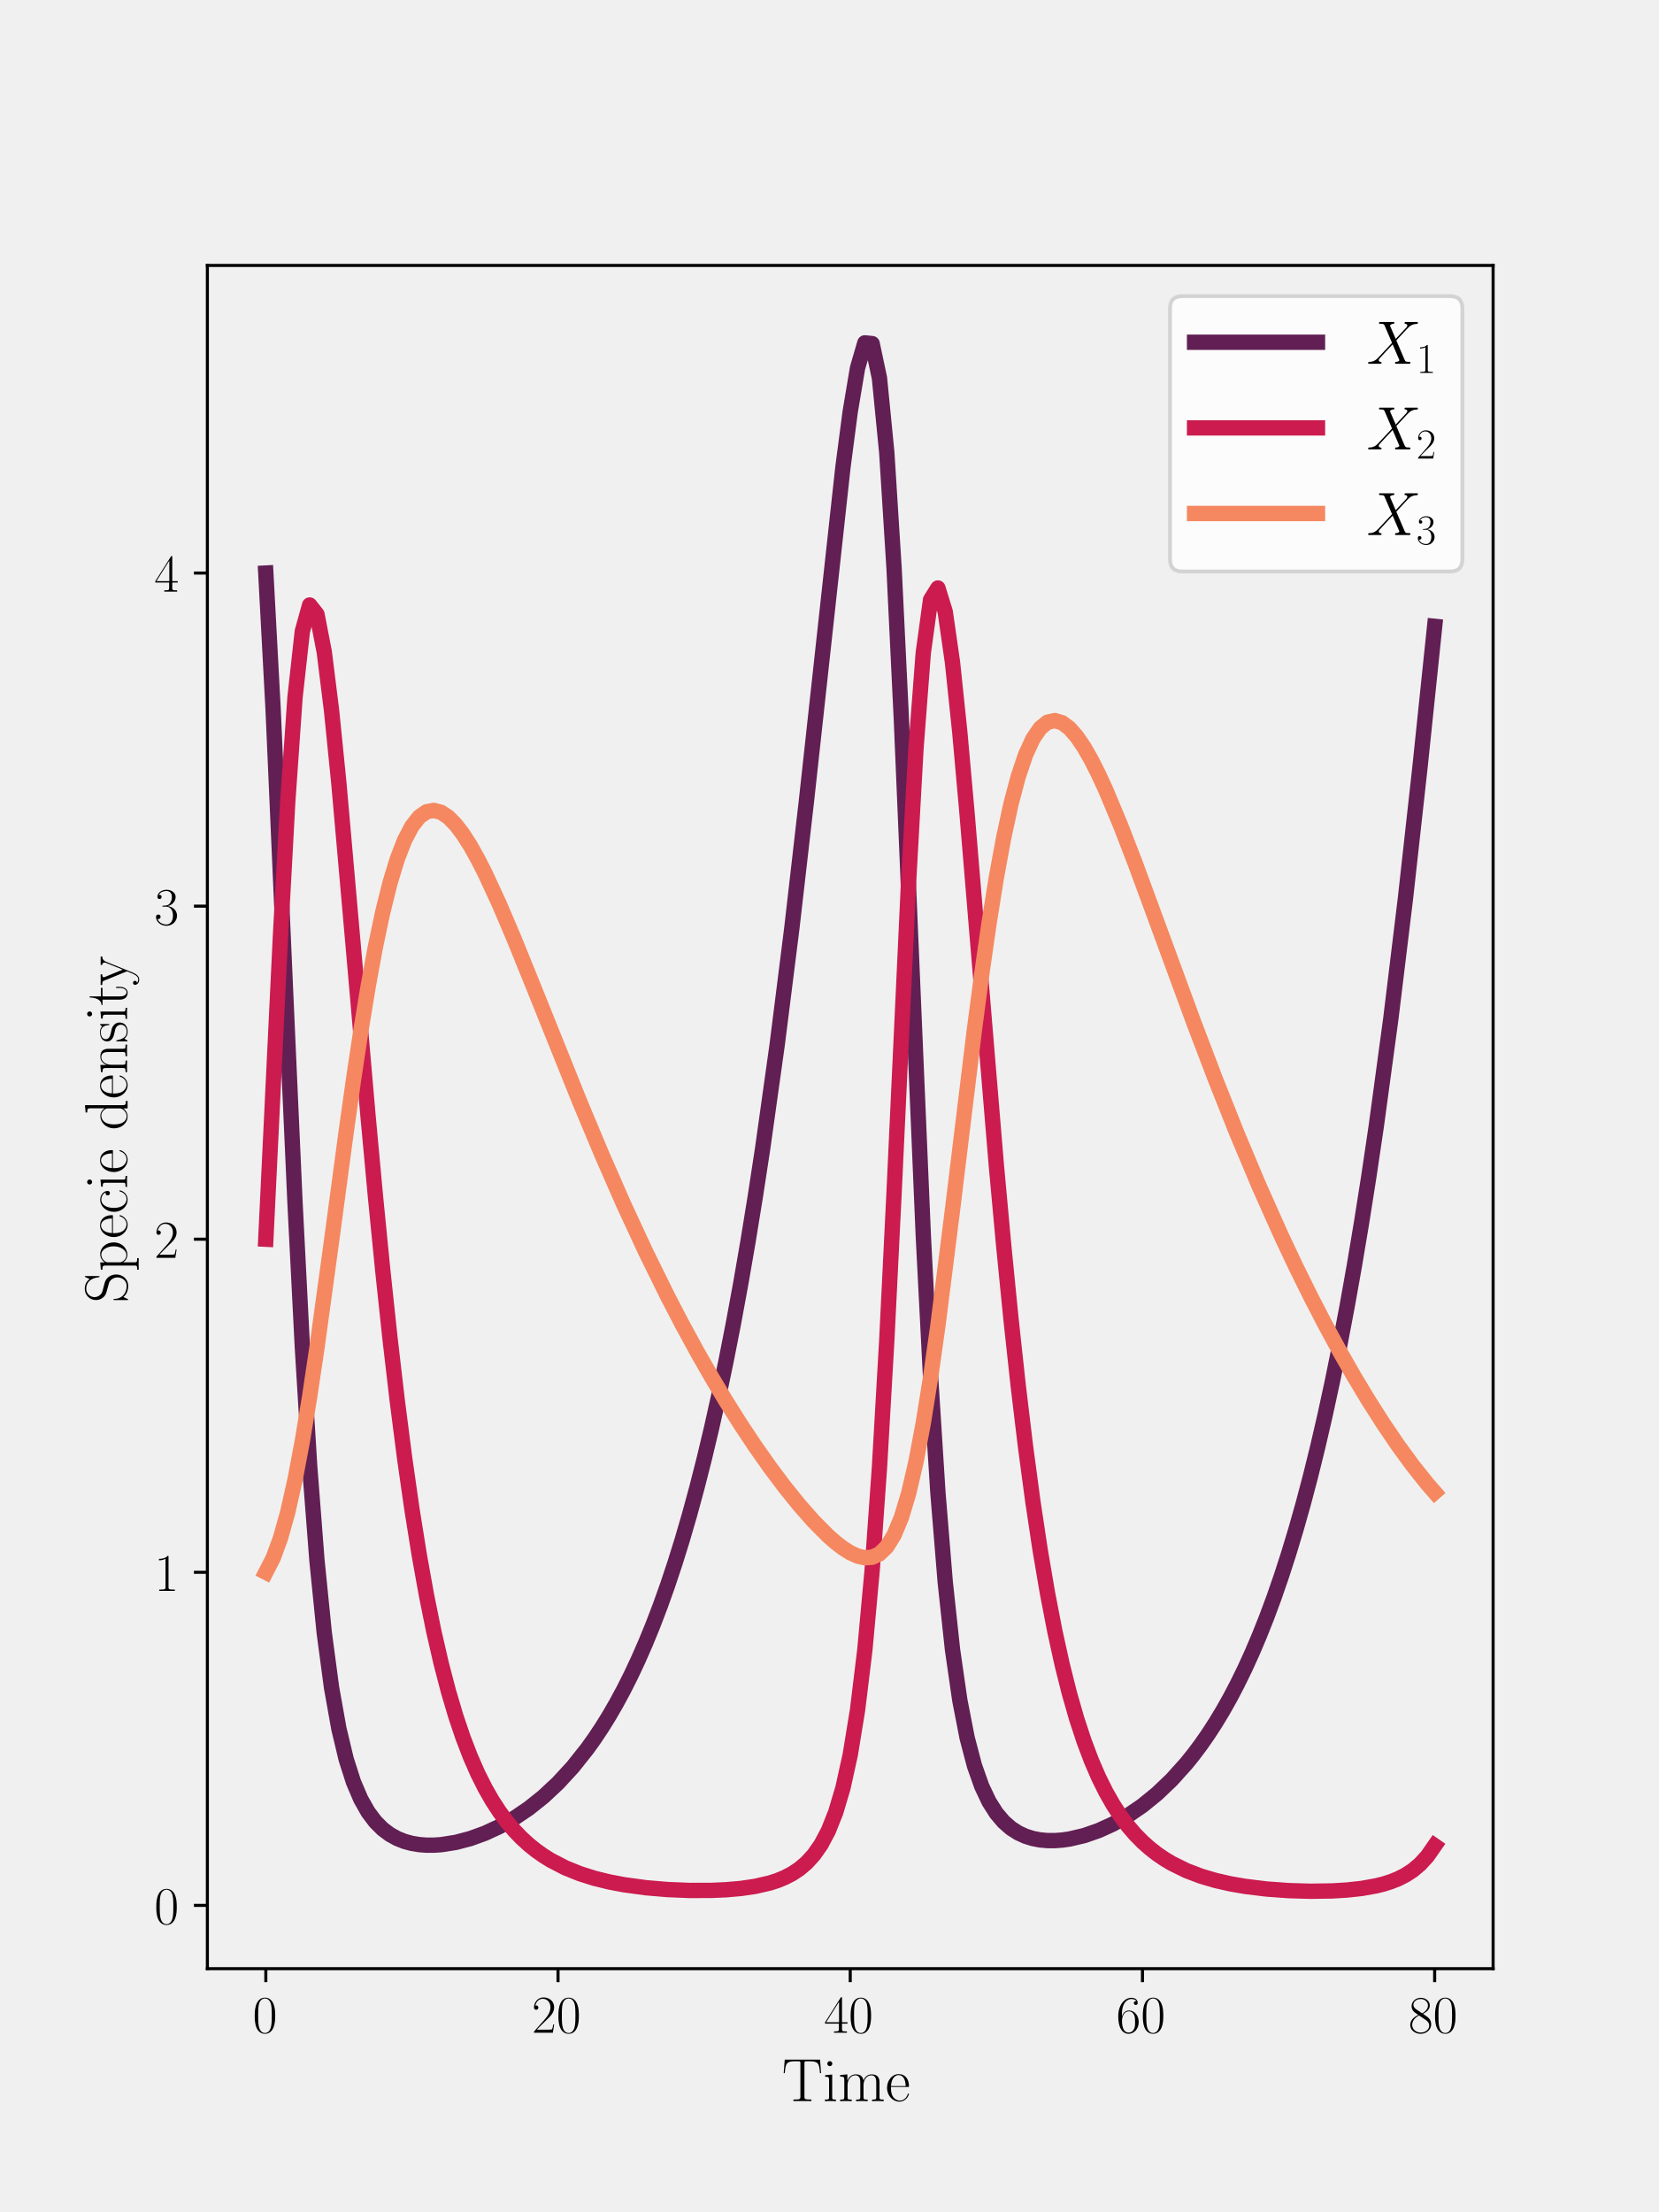
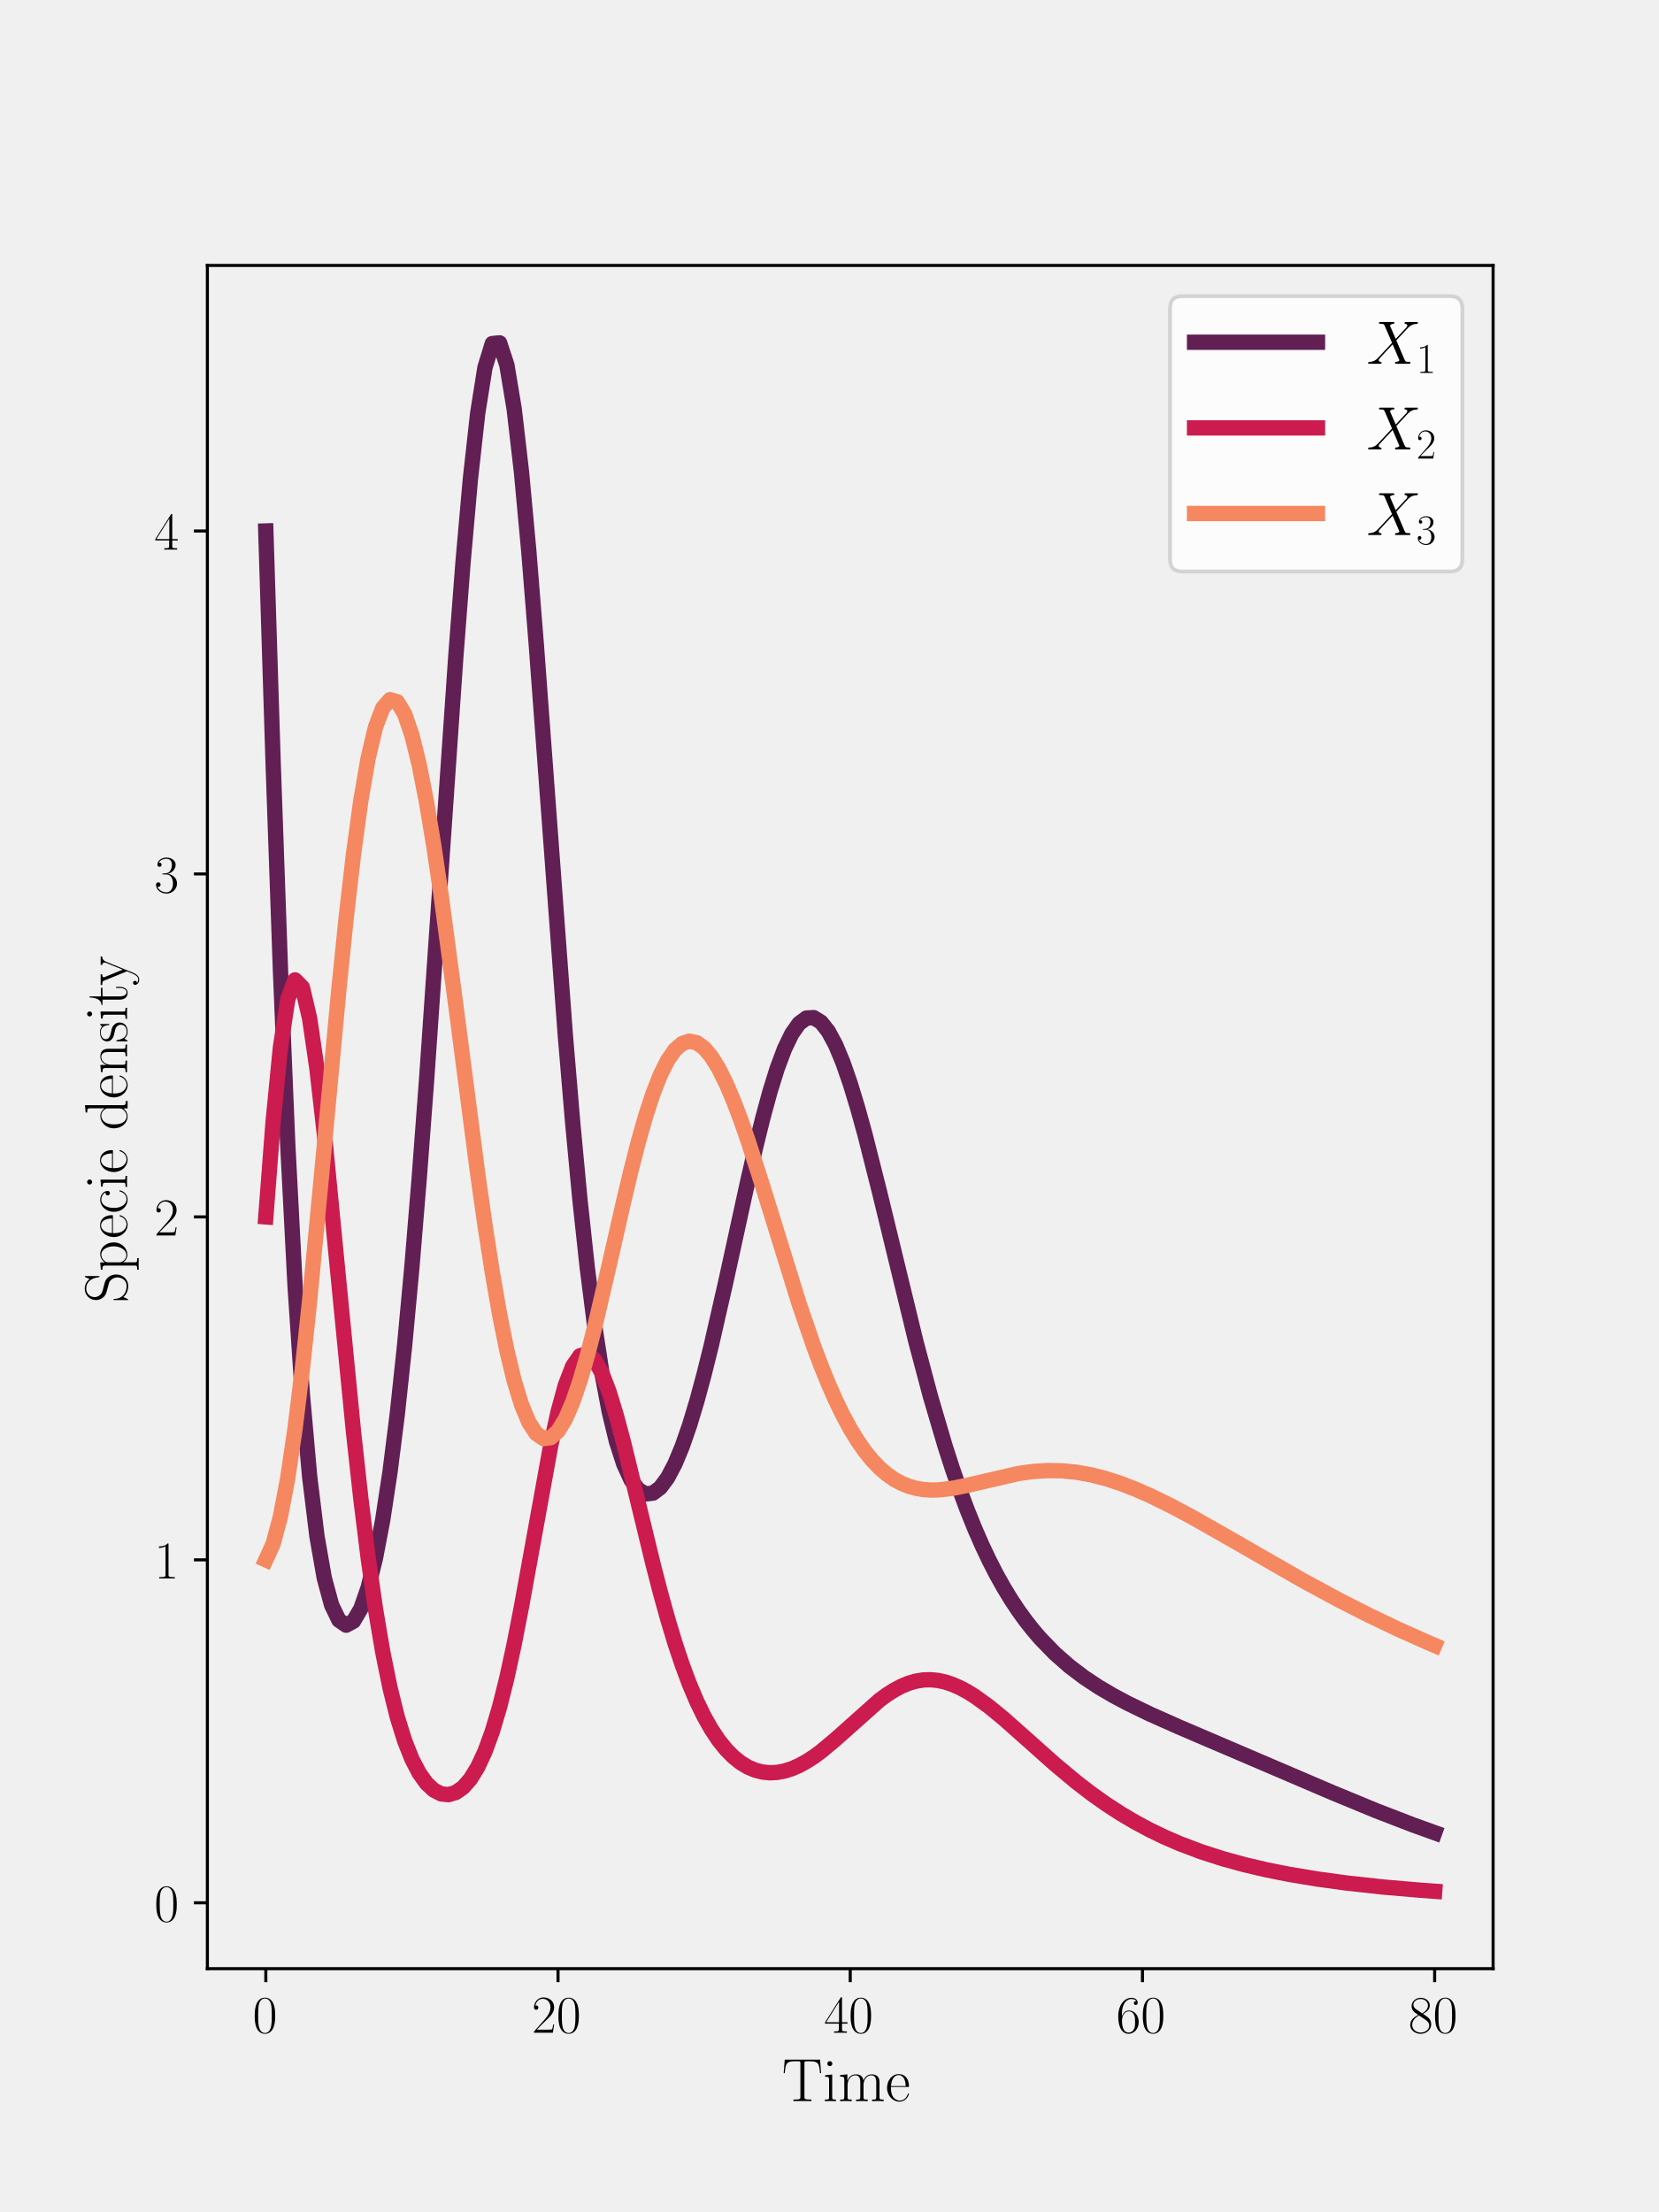
<svg xmlns="http://www.w3.org/2000/svg" xmlns:xlink="http://www.w3.org/1999/xlink" width="432pt" height="576pt" viewBox="0 0 432 576" version="1.1">
  <defs>
    <style type="text/css">*{stroke-linejoin: round; stroke-linecap: butt}</style>
  </defs>
  <g id="figure_1">
    <g id="patch_1">
      <path d="M 0 576  L 432 576  L 432 0  L 0 0  L 0 576  z " style="fill: none" />
    </g>
    <g id="axes_1">
      <g id="patch_2">
        <path d="M 54 512.64  L 388.8 512.64  L 388.8 69.12  L 54 69.12  L 54 512.64  z " style="fill: none" />
      </g>
      <g id="matplotlib.axis_1">
        <g id="xtick_1">
          <g id="line2d_1">
            <defs>
-               <path id="m7ff87a95dc" d="M 0 0  L 0 3.5  " style="stroke: #000000; stroke-width: 0.8" />
-             </defs>
-             <g>
-               <use xlink:href="#m7ff87a95dc" x="69.218" y="512.64" style="stroke: #000000; stroke-width: 0.8" />
+               <path id="me9f4dec3ff" d="M 0 0  L 0 3.5  " style="stroke: #000000; stroke-width: 0.8" />
+             </defs>
+             <g>
+               <use xlink:href="#me9f4dec3ff" x="69.218" y="512.64" style="stroke: #000000; stroke-width: 0.8" />
            </g>
          </g>
          <g id="text_1">
            <g transform="translate(65.80394 529.3259) scale(0.14 -0.14)">
              <defs>
                <path id="CMR17-30" d="M 2688 2025  C 2688 2416 2682 3080 2413 3591  C 2176 4039 1798 4198 1466 4198  C 1158 4198 768 4058 525 3597  C 269 3118 243 2524 243 2025  C 243 1661 250 1106 448 619  C 723 -39 1216 -128 1466 -128  C 1760 -128 2208 -7 2470 600  C 2662 1042 2688 1559 2688 2025  z M 1466 -26  C 1056 -26 813 325 723 812  C 653 1188 653 1738 653 2096  C 653 2588 653 2997 736 3387  C 858 3929 1216 4096 1466 4096  C 1728 4096 2067 3923 2189 3400  C 2272 3036 2278 2607 2278 2096  C 2278 1680 2278 1169 2202 792  C 2067 95 1690 -26 1466 -26  z " transform="scale(0.015625)" />
              </defs>
              <use xlink:href="#CMR17-30" transform="scale(0.996264)" />
            </g>
          </g>
        </g>
        <g id="xtick_2">
          <g id="line2d_2">
            <g>
-               <use xlink:href="#m7ff87a95dc" x="145.309" y="512.64" style="stroke: #000000; stroke-width: 0.8" />
+               <use xlink:href="#me9f4dec3ff" x="145.309" y="512.64" style="stroke: #000000; stroke-width: 0.8" />
            </g>
          </g>
          <g id="text_2">
            <g transform="translate(138.4806 529.3259) scale(0.14 -0.14)">
              <defs>
                <path id="CMR17-32" d="M 2669 989  L 2554 989  C 2490 536 2438 459 2413 420  C 2381 369 1920 369 1830 369  L 602 369  C 832 619 1280 1072 1824 1597  C 2214 1967 2669 2402 2669 3035  C 2669 3790 2067 4224 1395 4224  C 691 4224 262 3604 262 3030  C 262 2780 448 2748 525 2748  C 589 2748 781 2787 781 3010  C 781 3207 614 3264 525 3264  C 486 3264 448 3258 422 3245  C 544 3790 915 4058 1306 4058  C 1862 4058 2227 3617 2227 3035  C 2227 2479 1901 2000 1536 1584  L 262 146  L 262 0  L 2515 0  L 2669 989  z " transform="scale(0.015625)" />
              </defs>
              <use xlink:href="#CMR17-32" transform="scale(0.996264)" />
              <use xlink:href="#CMR17-30" transform="translate(45.69048 0) scale(0.996264)" />
            </g>
          </g>
        </g>
        <g id="xtick_3">
          <g id="line2d_3">
            <g>
-               <use xlink:href="#m7ff87a95dc" x="221.4" y="512.64" style="stroke: #000000; stroke-width: 0.8" />
+               <use xlink:href="#me9f4dec3ff" x="221.4" y="512.64" style="stroke: #000000; stroke-width: 0.8" />
            </g>
          </g>
          <g id="text_3">
            <g transform="translate(214.5715 529.3259) scale(0.14 -0.14)">
              <defs>
                <path id="CMR17-34" d="M 2150 4122  C 2150 4256 2144 4256 2029 4256  L 128 1254  L 128 1088  L 1779 1088  L 1779 457  C 1779 224 1766 160 1318 160  L 1197 160  L 1197 0  C 1402 0 1747 0 1965 0  C 2182 0 2528 0 2733 0  L 2733 160  L 2611 160  C 2163 160 2150 224 2150 457  L 2150 1088  L 2803 1088  L 2803 1254  L 2150 1254  L 2150 4122  z M 1798 3703  L 1798 1254  L 256 1254  L 1798 3703  z " transform="scale(0.015625)" />
              </defs>
              <use xlink:href="#CMR17-34" transform="scale(0.996264)" />
              <use xlink:href="#CMR17-30" transform="translate(45.69048 0) scale(0.996264)" />
            </g>
          </g>
        </g>
        <g id="xtick_4">
          <g id="line2d_4">
            <g>
-               <use xlink:href="#m7ff87a95dc" x="297.491" y="512.64" style="stroke: #000000; stroke-width: 0.8" />
+               <use xlink:href="#me9f4dec3ff" x="297.491" y="512.64" style="stroke: #000000; stroke-width: 0.8" />
            </g>
          </g>
          <g id="text_4">
            <g transform="translate(290.6624 529.3259) scale(0.14 -0.14)">
              <defs>
                <path id="CMR17-36" d="M 678 2176  C 678 3690 1395 4032 1811 4032  C 1946 4032 2272 4009 2400 3776  C 2298 3776 2106 3776 2106 3553  C 2106 3381 2246 3323 2336 3323  C 2394 3323 2566 3348 2566 3560  C 2566 3954 2246 4179 1805 4179  C 1043 4179 243 3390 243 1984  C 243 253 966 -128 1478 -128  C 2099 -128 2688 427 2688 1283  C 2688 2081 2170 2662 1517 2662  C 1126 2662 838 2407 678 1960  L 678 2176  z M 1478 25  C 691 25 691 1200 691 1436  C 691 1896 909 2560 1504 2560  C 1613 2560 1926 2560 2138 2120  C 2253 1870 2253 1609 2253 1289  C 2253 944 2253 690 2118 434  C 1978 171 1773 25 1478 25  z " transform="scale(0.015625)" />
              </defs>
              <use xlink:href="#CMR17-36" transform="scale(0.996264)" />
              <use xlink:href="#CMR17-30" transform="translate(45.69048 0) scale(0.996264)" />
            </g>
          </g>
        </g>
        <g id="xtick_5">
          <g id="line2d_5">
            <g>
-               <use xlink:href="#m7ff87a95dc" x="373.582" y="512.64" style="stroke: #000000; stroke-width: 0.8" />
+               <use xlink:href="#me9f4dec3ff" x="373.582" y="512.64" style="stroke: #000000; stroke-width: 0.8" />
            </g>
          </g>
          <g id="text_5">
            <g transform="translate(366.7533 529.3259) scale(0.14 -0.14)">
              <defs>
                <path id="CMR17-38" d="M 1741 2264  C 2144 2467 2554 2773 2554 3263  C 2554 3841 1990 4179 1472 4179  C 890 4179 378 3759 378 3180  C 378 3021 416 2747 666 2505  C 730 2442 998 2251 1171 2130  C 883 1983 211 1634 211 934  C 211 279 838 -128 1459 -128  C 2144 -128 2720 362 2720 1010  C 2720 1590 2330 1857 2074 2029  L 1741 2264  z M 902 2822  C 851 2854 595 3051 595 3351  C 595 3739 998 4032 1459 4032  C 1965 4032 2336 3676 2336 3262  C 2336 2669 1670 2331 1638 2331  C 1632 2331 1626 2331 1574 2370  L 902 2822  z M 2080 1519  C 2176 1449 2483 1240 2483 851  C 2483 381 2010 25 1472 25  C 890 25 448 438 448 940  C 448 1443 838 1862 1280 2060  L 2080 1519  z " transform="scale(0.015625)" />
              </defs>
              <use xlink:href="#CMR17-38" transform="scale(0.996264)" />
              <use xlink:href="#CMR17-30" transform="translate(45.69048 0) scale(0.996264)" />
            </g>
          </g>
        </g>
        <g id="text_6">
          <g transform="translate(203.6243 547.1075) scale(0.16 -0.16)">
            <defs>
              <path id="CMR17-54" d="M 3981 4326  L 288 4326  L 179 2918  L 294 2918  C 378 3976 467 4160 1453 4160  C 1568 4160 1754 4160 1805 4154  C 1926 4135 1926 4058 1926 3912  L 1926 459  C 1926 230 1907 160 1376 160  L 1197 160  L 1197 0  C 1504 0 1824 0 2138 0  C 2451 0 2771 0 3078 0  L 3078 160  L 2899 160  C 2368 160 2349 230 2349 459  L 2349 3912  C 2349 4052 2349 4129 2464 4154  C 2515 4160 2701 4160 2816 4160  C 3795 4160 3891 3976 3974 2918  L 4090 2918  L 3981 4326  z " transform="scale(0.015625)" />
              <path id="CMR17-69" d="M 992 3909  C 992 4049 877 4170 730 4170  C 589 4170 467 4056 467 3909  C 467 3769 582 3648 730 3648  C 870 3648 992 3763 992 3909  z M 243 2706  L 243 2541  C 602 2541 653 2502 653 2197  L 653 427  C 653 184 627 153 218 153  L 218 -13  C 371 0 646 0 806 0  C 960 0 1222 0 1370 -13  L 1370 153  C 992 153 979 191 979 420  L 979 2776  L 243 2706  z " transform="scale(0.015625)" />
              <path id="CMR17-6d" d="M 4326 1933  C 4326 2252 4269 2790 3507 2790  C 3072 2790 2771 2496 2656 2151  L 2650 2151  C 2573 2676 2195 2790 1837 2790  C 1331 2790 1069 2400 973 2144  L 966 2144  L 966 2790  L 211 2720  L 211 2554  C 589 2554 646 2515 646 2208  L 646 428  C 646 184 621 153 211 153  L 211 -13  C 365 0 646 0 813 0  C 979 0 1267 0 1421 -13  L 1421 153  C 1011 153 986 178 986 428  L 986 1658  C 986 2247 1344 2688 1792 2688  C 2266 2688 2317 2266 2317 1958  L 2317 428  C 2317 184 2291 153 1882 153  L 1882 -13  C 2035 0 2317 0 2483 0  C 2650 0 2938 0 3091 -13  L 3091 153  C 2682 153 2656 178 2656 428  L 2656 1658  C 2656 2247 3014 2688 3462 2688  C 3936 2688 3987 2266 3987 1958  L 3987 428  C 3987 184 3962 153 3552 153  L 3552 -13  C 3706 0 3987 0 4154 0  C 4320 0 4608 0 4762 -13  L 4762 153  C 4352 153 4326 178 4326 428  L 4326 1933  z " transform="scale(0.015625)" />
              <path id="CMR17-65" d="M 2438 1472  C 2464 1498 2464 1511 2464 1576  C 2464 2238 2118 2816 1389 2816  C 710 2816 173 2169 173 1383  C 173 551 781 -64 1459 -64  C 2176 -64 2458 607 2458 740  C 2458 784 2419 784 2406 784  C 2362 784 2355 771 2330 696  C 2189 265 1837 51 1504 51  C 1229 51 954 203 781 480  C 582 803 582 1176 582 1472  L 2438 1472  z M 589 1568  C 634 2505 1126 2714 1382 2714  C 1818 2714 2112 2297 2118 1568  L 589 1568  z " transform="scale(0.015625)" />
            </defs>
            <use xlink:href="#CMR17-54" transform="scale(0.996264)" />
            <use xlink:href="#CMR17-69" transform="translate(66.50988 0) scale(0.996264)" />
            <use xlink:href="#CMR17-6d" transform="translate(91.38094 0) scale(0.996264)" />
            <use xlink:href="#CMR17-65" transform="translate(168.3005 0) scale(0.996264)" />
          </g>
        </g>
      </g>
      <g id="matplotlib.axis_2">
        <g id="ytick_1">
          <g id="line2d_6">
            <defs>
-               <path id="md8ffa1bb65" d="M 0 0  L -3.5 0  " style="stroke: #000000; stroke-width: 0.8" />
-             </defs>
-             <g>
-               <use xlink:href="#md8ffa1bb65" x="54" y="496.155" style="stroke: #000000; stroke-width: 0.8" />
+               <path id="mc2a8feb3c8" d="M 0 0  L -3.5 0  " style="stroke: #000000; stroke-width: 0.8" />
+             </defs>
+             <g>
+               <use xlink:href="#mc2a8feb3c8" x="54" y="495.487" style="stroke: #000000; stroke-width: 0.8" />
            </g>
          </g>
          <g id="text_7">
-             <g transform="translate(40.17151 500.9983) scale(0.14 -0.14)">
+             <g transform="translate(40.17151 500.3296) scale(0.14 -0.14)">
              <use xlink:href="#CMR17-30" transform="scale(0.996264)" />
            </g>
          </g>
        </g>
        <g id="ytick_2">
          <g id="line2d_7">
            <g>
-               <use xlink:href="#md8ffa1bb65" x="54" y="409.422" style="stroke: #000000; stroke-width: 0.8" />
+               <use xlink:href="#mc2a8feb3c8" x="54" y="406.181" style="stroke: #000000; stroke-width: 0.8" />
            </g>
          </g>
          <g id="text_8">
-             <g transform="translate(40.17151 414.2646) scale(0.14 -0.14)">
+             <g transform="translate(40.17151 411.0239) scale(0.14 -0.14)">
              <defs>
                <path id="CMR17-31" d="M 1702 4058  C 1702 4192 1696 4192 1606 4192  C 1357 3916 979 3827 621 3827  C 602 3827 570 3827 563 3808  C 557 3795 557 3782 557 3648  C 755 3648 1088 3686 1344 3839  L 1344 461  C 1344 236 1331 160 781 160  L 589 160  L 589 0  C 896 0 1216 0 1523 0  C 1830 0 2150 0 2458 0  L 2458 160  L 2266 160  C 1715 160 1702 230 1702 458  L 1702 4058  z " transform="scale(0.015625)" />
              </defs>
              <use xlink:href="#CMR17-31" transform="scale(0.996264)" />
            </g>
          </g>
        </g>
        <g id="ytick_3">
          <g id="line2d_8">
            <g>
-               <use xlink:href="#md8ffa1bb65" x="54" y="322.688" style="stroke: #000000; stroke-width: 0.8" />
+               <use xlink:href="#mc2a8feb3c8" x="54" y="316.875" style="stroke: #000000; stroke-width: 0.8" />
            </g>
          </g>
          <g id="text_9">
-             <g transform="translate(40.17151 327.5309) scale(0.14 -0.14)">
+             <g transform="translate(40.17151 321.7182) scale(0.14 -0.14)">
              <use xlink:href="#CMR17-32" transform="scale(0.996264)" />
            </g>
          </g>
        </g>
        <g id="ytick_4">
          <g id="line2d_9">
            <g>
-               <use xlink:href="#md8ffa1bb65" x="54" y="235.954" style="stroke: #000000; stroke-width: 0.8" />
+               <use xlink:href="#mc2a8feb3c8" x="54" y="227.57" style="stroke: #000000; stroke-width: 0.8" />
            </g>
          </g>
          <g id="text_10">
-             <g transform="translate(40.17151 240.7972) scale(0.14 -0.14)">
+             <g transform="translate(40.17151 232.4125) scale(0.14 -0.14)">
              <defs>
                <path id="CMR17-33" d="M 1414 2157  C 1984 2157 2234 1662 2234 1090  C 2234 320 1824 25 1453 25  C 1114 25 563 194 390 693  C 422 680 454 680 486 680  C 640 680 755 782 755 948  C 755 1133 614 1216 486 1216  C 378 1216 211 1165 211 926  C 211 335 787 -128 1466 -128  C 2176 -128 2720 430 2720 1085  C 2720 1707 2208 2157 1600 2227  C 2086 2328 2554 2756 2554 3329  C 2554 3820 2048 4179 1472 4179  C 890 4179 378 3829 378 3329  C 378 3110 544 3072 627 3072  C 762 3072 877 3155 877 3321  C 877 3486 762 3569 627 3569  C 602 3569 570 3569 544 3557  C 730 3959 1235 4032 1459 4032  C 1683 4032 2106 3925 2106 3320  C 2106 3143 2080 2828 1862 2550  C 1670 2304 1453 2304 1242 2284  C 1210 2284 1062 2269 1037 2269  C 992 2263 966 2257 966 2208  C 966 2163 973 2157 1101 2157  L 1414 2157  z " transform="scale(0.015625)" />
              </defs>
              <use xlink:href="#CMR17-33" transform="scale(0.996264)" />
            </g>
          </g>
        </g>
        <g id="ytick_5">
          <g id="line2d_10">
            <g>
-               <use xlink:href="#md8ffa1bb65" x="54" y="149.221" style="stroke: #000000; stroke-width: 0.8" />
+               <use xlink:href="#mc2a8feb3c8" x="54" y="138.264" style="stroke: #000000; stroke-width: 0.8" />
            </g>
          </g>
          <g id="text_11">
-             <g transform="translate(40.17151 154.0635) scale(0.14 -0.14)">
+             <g transform="translate(40.17151 143.1069) scale(0.14 -0.14)">
              <use xlink:href="#CMR17-34" transform="scale(0.996264)" />
            </g>
          </g>
        </g>
        <g id="text_12">
          <g transform="translate(33.07203 339.2647) rotate(-90) scale(0.16 -0.16)">
            <defs>
              <path id="CMR17-53" d="M 2803 4290  C 2803 4404 2797 4411 2758 4411  C 2720 4411 2707 4385 2682 4328  L 2490 3907  C 2246 4257 1875 4416 1472 4416  C 819 4416 294 3901 294 3253  C 294 3056 339 2776 557 2510  C 794 2218 1018 2167 1530 2033  C 1722 1982 2042 1899 2106 1874  C 2470 1722 2662 1341 2662 985  C 2662 527 2336 38 1779 38  C 1094 38 454 419 410 1311  C 403 1413 397 1419 352 1419  C 301 1419 294 1413 294 1285  L 294 -1  C 294 -115 301 -122 339 -122  C 384 -122 397 -90 486 108  C 493 127 493 140 614 381  C 934 -39 1472 -128 1779 -128  C 2477 -128 2970 451 2970 1124  C 2970 1454 2848 1708 2778 1823  C 2509 2230 2221 2306 1914 2382  C 1869 2402 1856 2402 1498 2490  C 1152 2579 1005 2624 845 2796  C 666 2992 602 3196 602 3399  C 602 3812 934 4263 1478 4263  C 2157 4263 2579 3786 2675 2993  C 2694 2878 2701 2872 2746 2872  C 2803 2872 2803 2891 2803 2999  L 2803 4290  z " transform="scale(0.015625)" />
              <path id="CMR17-70" d="M 1408 -1063  C 998 -1063 973 -1037 973 -789  L 973 402  C 1158 134 1427 -38 1766 -38  C 2406 -38 3053 523 3053 1388  C 3053 2191 2496 2802 1837 2802  C 1453 2802 1139 2592 960 2338  L 960 2802  L 198 2732  L 198 2567  C 576 2567 634 2528 634 2223  L 634 -789  C 634 -1031 608 -1063 198 -1063  L 198 -1228  C 352 -1216 634 -1216 800 -1216  C 966 -1216 1254 -1216 1408 -1228  L 1408 -1063  z M 973 2012  C 973 2102 973 2235 1222 2471  C 1254 2497 1472 2688 1792 2688  C 2259 2688 2643 2108 2643 1382  C 2643 656 2234 64 1728 64  C 1498 64 1248 172 1056 472  C 973 612 973 650 973 752  L 973 2012  z " transform="scale(0.015625)" />
              <path id="CMR17-63" d="M 2234 2240  C 2112 2240 1933 2240 1933 2017  C 1933 1838 2080 1787 2163 1787  C 2208 1787 2394 1807 2394 2024  C 2394 2467 1958 2803 1466 2803  C 787 2803 211 2178 211 1363  C 211 516 813 -64 1466 -64  C 2259 -64 2458 677 2458 748  C 2458 774 2451 793 2406 793  C 2362 793 2355 787 2330 703  C 2163 180 1798 51 1523 51  C 1114 51 621 427 621 1369  C 621 2338 1094 2688 1472 2688  C 1722 2688 2093 2573 2234 2240  z " transform="scale(0.015625)" />
              <path id="CMR17-64" d="M 1869 4326  L 1869 4160  C 2246 4160 2304 4122 2304 3820  L 2304 2345  C 2278 2377 2016 2790 1498 2790  C 845 2790 211 2208 211 1364  C 211 525 806 -64 1434 -64  C 1978 -64 2259 337 2291 380  L 2291 -63  L 3066 -63  L 3066 128  C 2688 128 2630 166 2630 473  L 2630 4396  L 1869 4326  z M 2291 755  C 2291 563 2176 390 2029 262  C 1811 70 1594 38 1472 38  C 1286 38 621 134 621 1356  C 621 2612 1363 2688 1530 2688  C 1824 2688 2061 2522 2208 2291  C 2291 2157 2291 2138 2291 2023  L 2291 755  z " transform="scale(0.015625)" />
              <path id="CMR17-6e" d="M 2656 1933  C 2656 2259 2592 2790 1837 2790  C 1331 2790 1069 2400 973 2144  L 966 2144  L 966 2790  L 211 2720  L 211 2554  C 589 2554 646 2515 646 2208  L 646 428  C 646 184 621 153 211 153  L 211 -13  C 365 0 646 0 813 0  C 979 0 1267 0 1421 -13  L 1421 153  C 1011 153 986 178 986 428  L 986 1658  C 986 2247 1344 2688 1792 2688  C 2266 2688 2317 2266 2317 1958  L 2317 428  C 2317 184 2291 153 1882 153  L 1882 -13  C 2035 0 2317 0 2483 0  C 2650 0 2938 0 3091 -13  L 3091 153  C 2682 153 2656 178 2656 428  L 2656 1933  z " transform="scale(0.015625)" />
              <path id="CMR17-73" d="M 1978 2697  C 1978 2813 1971 2819 1933 2819  C 1907 2819 1901 2813 1824 2717  C 1805 2691 1747 2626 1728 2601  C 1523 2819 1235 2819 1126 2819  C 416 2819 160 2447 160 2076  C 160 1498 813 1365 998 1325  C 1402 1243 1542 1217 1677 1101  C 1760 1025 1901 884 1901 654  C 1901 384 1747 38 1158 38  C 602 38 403 460 288 1021  C 269 1110 269 1117 218 1117  C 166 1117 160 1110 160 983  L 160 63  C 160 -51 166 -58 205 -58  C 237 -58 243 -51 275 0  C 314 57 410 211 448 276  C 576 103 800 -64 1158 -64  C 1792 -64 2131 283 2131 784  C 2131 1112 1958 1285 1875 1362  C 1683 1561 1459 1606 1190 1657  C 838 1735 390 1825 390 2217  C 390 2383 480 2737 1126 2737  C 1811 2737 1850 2094 1862 1888  C 1869 1856 1901 1849 1920 1849  C 1978 1849 1978 1869 1978 1978  L 1978 2697  z " transform="scale(0.015625)" />
              <path id="CMR17-74" d="M 966 2560  L 1862 2560  L 1862 2725  L 966 2725  L 966 3904  L 851 3904  C 838 3245 614 2668 70 2668  L 70 2560  L 627 2560  L 627 771  C 627 650 627 -64 1370 -64  C 1747 -64 1965 306 1965 777  L 1965 1140  L 1850 1140  L 1850 783  C 1850 344 1677 51 1408 51  C 1222 51 966 178 966 758  L 966 2560  z " transform="scale(0.015625)" />
              <path id="CMR17-79" d="M 2496 2197  C 2656 2586 2944 2586 3034 2586  L 3034 2752  C 2912 2752 2752 2752 2630 2752  C 2496 2752 2285 2752 2157 2758  L 2157 2592  C 2400 2573 2406 2394 2406 2343  C 2406 2280 2394 2248 2362 2171  L 1664 449  L 902 2306  C 870 2382 870 2426 870 2433  C 870 2573 1018 2586 1171 2586  L 1171 2758  C 1018 2752 742 2752 582 2752  C 410 2752 205 2752 64 2758  L 64 2586  C 410 2586 448 2554 531 2350  L 1485 15  C 1197 -738 1030 -1178 627 -1178  C 557 -1178 397 -1159 282 -1044  C 429 -1031 493 -942 493 -833  C 493 -725 416 -629 288 -629  C 147 -629 77 -725 77 -840  C 77 -1095 339 -1280 627 -1280  C 998 -1280 1229 -922 1357 -604  L 2496 2197  z " transform="scale(0.015625)" />
            </defs>
            <use xlink:href="#CMR17-53" transform="scale(0.996264)" />
            <use xlink:href="#CMR17-70" transform="translate(50.89537 0) scale(0.996264)" />
            <use xlink:href="#CMR17-65" transform="translate(104.3932 0) scale(0.996264)" />
            <use xlink:href="#CMR17-63" transform="translate(144.8788 0) scale(0.996264)" />
            <use xlink:href="#CMR17-69" transform="translate(185.3645 0) scale(0.996264)" />
            <use xlink:href="#CMR17-65" transform="translate(210.2356 0) scale(0.996264)" />
            <use xlink:href="#CMR17-64" transform="translate(280.7972 0) scale(0.996264)" />
            <use xlink:href="#CMR17-65" transform="translate(331.6926 0) scale(0.996264)" />
            <use xlink:href="#CMR17-6e" transform="translate(372.1782 0) scale(0.996264)" />
            <use xlink:href="#CMR17-73" transform="translate(423.0736 0) scale(0.996264)" />
            <use xlink:href="#CMR17-69" transform="translate(458.8749 0) scale(0.996264)" />
            <use xlink:href="#CMR17-74" transform="translate(483.746 0) scale(0.996264)" />
            <use xlink:href="#CMR17-79" transform="translate(516.4243 0) scale(0.996264)" />
          </g>
        </g>
      </g>
      <g id="line2d_11">
-         <path d="M 69.218 149.221  L 71.12 184.746  L 74.925 270.933  L 76.827 313.29  L 78.73 350.704  L 80.632 381.732  L 82.534 406.314  L 84.436 425.205  L 86.339 439.464  L 88.241 450.131  L 90.143 458.091  L 92.045 464.04  L 93.948 468.5  L 95.85 471.854  L 97.752 474.382  L 99.655 476.285  L 101.557 477.707  L 103.459 478.756  L 105.361 479.508  L 107.264 480.02  L 109.166 480.333  L 111.068 480.478  L 112.97 480.478  L 114.873 480.35  L 118.677 479.756  L 122.482 478.755  L 126.286 477.374  L 130.091 475.614  L 133.895 473.459  L 137.7 470.882  L 141.505 467.842  L 145.309 464.287  L 149.114 460.154  L 152.918 455.37  L 154.82 452.708  L 156.723 449.848  L 158.625 446.779  L 160.527 443.487  L 162.43 439.956  L 164.332 436.172  L 166.234 432.116  L 168.136 427.77  L 170.039 423.116  L 171.941 418.132  L 173.843 412.797  L 175.745 407.087  L 177.648 400.978  L 179.55 394.445  L 181.452 387.459  L 183.355 379.992  L 185.257 372.015  L 187.159 363.495  L 189.061 354.402  L 190.964 344.703  L 192.866 334.365  L 194.768 323.355  L 196.67 311.643  L 198.573 299.2  L 202.377 272.037  L 206.182 241.785  L 209.986 208.646  L 219.498 121.665  L 221.4 107.157  L 223.302 95.822  L 225.205 89.28  L 227.107 89.478  L 229.009 98.452  L 230.911 117.811  L 232.814 147.958  L 234.716 187.37  L 240.423 321.689  L 242.325 358.653  L 244.227 388.616  L 246.13 411.916  L 248.032 429.563  L 249.934 442.736  L 251.836 452.509  L 253.739 459.756  L 255.641 465.142  L 257.543 469.158  L 259.445 472.159  L 261.348 474.401  L 263.25 476.066  L 265.152 477.287  L 267.055 478.158  L 268.957 478.75  L 270.859 479.113  L 272.761 479.284  L 274.664 479.29  L 276.566 479.151  L 278.468 478.883  L 282.273 477.995  L 286.077 476.675  L 289.882 474.939  L 293.686 472.778  L 297.491 470.17  L 301.295 467.075  L 305.1 463.445  L 308.905 459.214  L 310.807 456.852  L 312.709 454.31  L 314.611 451.577  L 316.514 448.641  L 318.416 445.489  L 320.318 442.107  L 322.22 438.478  L 324.123 434.587  L 326.025 430.415  L 327.927 425.945  L 329.83 421.156  L 331.732 416.027  L 333.634 410.535  L 335.536 404.656  L 337.439 398.365  L 339.341 391.635  L 341.243 384.437  L 343.145 376.742  L 345.048 368.518  L 346.95 359.734  L 348.852 350.355  L 350.755 340.348  L 352.657 329.679  L 354.559 318.312  L 356.461 306.216  L 358.364 293.36  L 362.168 265.275  L 365.973 233.966  L 369.777 199.633  L 373.582 163.099  L 373.582 163.099  " clip-path="url(#p497e7790e7)" style="fill: none; stroke: #611f53; stroke-width: 4; stroke-linecap: square" />
+         <path d="M 69.218 138.264  L 71.12 198.566  L 73.023 252.409  L 74.925 297.902  L 76.827 334.6  L 78.73 363.088  L 80.632 384.484  L 82.534 400.035  L 84.436 410.876  L 86.339 417.929  L 88.241 421.879  L 90.143 423.193  L 92.045 422.157  L 93.948 418.912  L 95.85 413.485  L 97.752 405.819  L 99.655 395.803  L 101.557 383.298  L 103.459 368.175  L 105.361 350.351  L 107.264 329.83  L 109.166 306.752  L 111.068 281.429  L 114.873 226.348  L 118.677 171.21  L 120.58 146.353  L 122.482 124.83  L 124.384 107.668  L 126.286 95.694  L 128.189 89.474  L 130.091 89.28  L 131.993 95.074  L 133.895 106.514  L 135.798 122.97  L 137.7 143.565  L 139.602 167.232  L 147.211 269.559  L 149.114 292.192  L 151.016 312.424  L 152.918 330.044  L 154.82 345.019  L 156.723 357.445  L 158.625 367.489  L 160.527 375.356  L 162.43 381.256  L 164.332 385.387  L 166.234 387.925  L 168.136 389.021  L 170.039 388.801  L 171.941 387.368  L 173.843 384.813  L 175.745 381.211  L 177.648 376.636  L 179.55 371.16  L 181.452 364.863  L 183.355 357.835  L 185.257 350.179  L 189.061 333.49  L 194.768 307.372  L 196.67 299.101  L 198.573 291.367  L 200.475 284.353  L 202.377 278.228  L 204.28 273.139  L 206.182 269.204  L 208.084 266.507  L 209.986 265.099  L 211.889 264.993  L 213.791 266.167  L 215.693 268.565  L 217.595 272.104  L 219.498 276.677  L 221.4 282.156  L 223.302 288.405  L 225.205 295.276  L 229.009 310.307  L 238.52 349.443  L 242.325 363.748  L 246.13 376.65  L 248.032 382.526  L 249.934 388.013  L 251.836 393.115  L 253.739 397.844  L 255.641 402.213  L 257.543 406.241  L 259.445 409.947  L 261.348 413.353  L 263.25 416.48  L 265.152 419.349  L 267.055 421.983  L 268.957 424.4  L 270.859 426.62  L 274.664 430.544  L 278.468 433.889  L 282.273 436.771  L 286.077 439.289  L 289.882 441.526  L 293.686 443.552  L 299.393 446.316  L 307.002 449.705  L 346.95 466.795  L 358.364 471.509  L 367.875 475.179  L 373.582 477.234  L 373.582 477.234  " clip-path="url(#p7ba1f28a4b)" style="fill: none; stroke: #611f53; stroke-width: 4; stroke-linecap: square" />
      </g>
      <g id="line2d_12">
-         <path d="M 69.218 322.688  L 73.023 243.907  L 74.925 208.773  L 76.827 181.556  L 78.73 164.379  L 80.632 157.542  L 82.534 159.946  L 84.436 169.772  L 86.339 185.046  L 88.241 203.968  L 92.045 247.08  L 95.85 290.788  L 97.752 311.37  L 99.655 330.669  L 101.557 348.519  L 103.459 364.847  L 105.361 379.646  L 107.264 392.96  L 109.166 404.864  L 111.068 415.455  L 112.97 424.838  L 114.873 433.125  L 116.775 440.426  L 118.677 446.846  L 120.58 452.483  L 122.482 457.428  L 124.384 461.763  L 126.286 465.564  L 128.189 468.896  L 130.091 471.817  L 131.993 474.38  L 133.895 476.63  L 135.798 478.606  L 137.7 480.344  L 139.602 481.872  L 141.505 483.218  L 143.407 484.405  L 147.211 486.375  L 151.016 487.912  L 154.82 489.112  L 158.625 490.048  L 162.43 490.773  L 168.136 491.553  L 173.843 492.036  L 179.55 492.269  L 185.257 492.254  L 189.061 492.087  L 192.866 491.756  L 196.67 491.202  L 200.475 490.322  L 202.377 489.707  L 204.28 488.933  L 206.182 487.955  L 208.084 486.708  L 209.986 485.107  L 211.889 483.033  L 213.791 480.322  L 215.693 476.742  L 217.595 471.974  L 219.498 465.574  L 221.4 456.941  L 223.302 445.286  L 225.205 429.633  L 227.107 408.907  L 229.009 382.178  L 230.911 349.117  L 232.814 310.619  L 236.618 229.166  L 238.52 194.872  L 240.423 169.98  L 242.325 156.154  L 244.227 153.115  L 246.13 159.281  L 248.032 172.528  L 249.934 190.73  L 251.836 212.035  L 259.445 303.445  L 261.348 324.197  L 263.25 343.394  L 265.152 360.928  L 267.055 376.778  L 268.957 390.984  L 270.859 403.63  L 272.761 414.825  L 274.664 424.69  L 276.566 433.354  L 278.468 440.942  L 280.37 447.574  L 282.273 453.363  L 284.175 458.41  L 286.077 462.809  L 287.98 466.642  L 289.882 469.982  L 291.784 472.895  L 293.686 475.435  L 295.589 477.653  L 297.491 479.591  L 299.393 481.285  L 301.295 482.768  L 303.198 484.068  L 305.1 485.208  L 308.905 487.088  L 312.709 488.541  L 316.514 489.664  L 320.318 490.532  L 324.123 491.197  L 329.83 491.897  L 335.536 492.312  L 341.243 492.479  L 346.95 492.392  L 350.755 492.163  L 354.559 491.748  L 358.364 491.07  L 360.266 490.594  L 362.168 489.992  L 364.07 489.233  L 365.973 488.267  L 367.875 487.031  L 369.777 485.435  L 371.68 483.357  L 373.582 480.621  L 373.582 480.621  " clip-path="url(#p497e7790e7)" style="fill: none; stroke: #cb1b4f; stroke-width: 4; stroke-linecap: square" />
+         <path d="M 69.218 316.875  L 71.12 292.09  L 73.023 272.739  L 74.925 260.267  L 76.827 255.161  L 78.73 257.102  L 80.632 265.216  L 82.534 278.309  L 84.436 295.034  L 88.241 334.013  L 92.045 372.79  L 93.948 390.113  L 95.85 405.508  L 97.752 418.838  L 99.655 430.125  L 101.557 439.499  L 103.459 447.145  L 105.361 453.268  L 107.264 458.068  L 109.166 461.723  L 111.068 464.381  L 112.97 466.154  L 114.873 467.121  L 116.775 467.325  L 118.677 466.772  L 120.58 465.438  L 122.482 463.268  L 124.384 460.182  L 126.286 456.086  L 128.189 450.882  L 130.091 444.493  L 131.993 436.89  L 133.895 428.12  L 135.798 418.338  L 143.407 376.39  L 145.309 367.71  L 147.211 360.736  L 149.114 355.792  L 151.016 353.045  L 152.918 352.511  L 154.82 354.071  L 156.723 357.501  L 158.625 362.505  L 160.527 368.748  L 162.43 375.884  L 166.234 391.536  L 170.039 407.233  L 171.941 414.6  L 173.843 421.476  L 175.745 427.788  L 177.648 433.497  L 179.55 438.592  L 181.452 443.081  L 183.355 446.988  L 185.257 450.344  L 187.159 453.187  L 189.061 455.553  L 190.964 457.48  L 192.866 459.003  L 194.768 460.152  L 196.67 460.956  L 198.573 461.439  L 200.475 461.624  L 202.377 461.529  L 204.28 461.172  L 206.182 460.57  L 208.084 459.741  L 209.986 458.702  L 211.889 457.475  L 213.791 456.081  L 217.595 452.904  L 229.009 442.724  L 230.911 441.329  L 232.814 440.112  L 234.716 439.1  L 236.618 438.312  L 238.52 437.761  L 240.423 437.456  L 242.325 437.397  L 244.227 437.579  L 246.13 437.993  L 248.032 438.625  L 249.934 439.459  L 251.836 440.474  L 253.739 441.65  L 257.543 444.396  L 261.348 447.524  L 267.055 452.583  L 274.664 459.369  L 280.37 464.125  L 284.175 467.05  L 287.98 469.752  L 291.784 472.227  L 295.589 474.479  L 299.393 476.516  L 303.198 478.353  L 307.002 480.004  L 312.709 482.17  L 318.416 484.011  L 324.123 485.576  L 329.83 486.909  L 335.536 488.047  L 343.145 489.314  L 350.755 490.35  L 360.266 491.388  L 369.777 492.204  L 373.582 492.48  L 373.582 492.48  " clip-path="url(#p7ba1f28a4b)" style="fill: none; stroke: #cb1b4f; stroke-width: 4; stroke-linecap: square" />
      </g>
      <g id="line2d_13">
-         <path d="M 69.218 409.422  L 71.12 405.723  L 73.023 400.562  L 74.925 393.784  L 76.827 385.326  L 78.73 375.242  L 80.632 363.692  L 82.534 350.935  L 86.339 323.135  L 90.143 294.756  L 92.045 281.235  L 93.948 268.557  L 95.85 256.949  L 97.752 246.579  L 99.655 237.55  L 101.557 229.912  L 103.459 223.663  L 105.361 218.765  L 107.264 215.148  L 109.166 212.723  L 111.068 211.385  L 112.97 211.027  L 114.873 211.538  L 116.775 212.813  L 118.677 214.749  L 120.58 217.254  L 122.482 220.241  L 124.384 223.633  L 126.286 227.362  L 130.091 235.591  L 133.895 244.528  L 139.602 258.621  L 151.016 287.034  L 156.723 300.661  L 162.43 313.668  L 168.136 325.979  L 173.843 337.563  L 177.648 344.878  L 181.452 351.868  L 185.257 358.537  L 189.061 364.888  L 192.866 370.925  L 196.67 376.648  L 200.475 382.055  L 204.28 387.132  L 208.084 391.856  L 211.889 396.176  L 215.693 399.995  L 217.595 401.663  L 219.498 403.124  L 221.4 404.326  L 223.302 405.197  L 225.205 405.635  L 227.107 405.505  L 229.009 404.629  L 230.911 402.783  L 232.814 399.71  L 234.716 395.14  L 236.618 388.838  L 238.52 380.652  L 240.423 370.553  L 242.325 358.651  L 244.227 345.186  L 248.032 315.01  L 253.739 268.105  L 255.641 253.688  L 257.543 240.425  L 259.445 228.537  L 261.348 218.165  L 263.25 209.38  L 265.152 202.192  L 267.055 196.558  L 268.957 192.398  L 270.859 189.607  L 272.761 188.062  L 274.664 187.634  L 276.566 188.193  L 278.468 189.612  L 280.37 191.773  L 282.273 194.567  L 284.175 197.894  L 286.077 201.664  L 287.98 205.8  L 291.784 214.901  L 295.589 224.745  L 303.198 245.42  L 310.807 266.111  L 316.514 281.102  L 322.22 295.429  L 327.927 308.996  L 333.634 321.765  L 337.439 329.828  L 341.243 337.533  L 345.048 344.884  L 348.852 351.886  L 352.657 358.542  L 356.461 364.853  L 360.266 370.815  L 364.07 376.416  L 367.875 381.629  L 371.68 386.398  L 373.582 388.584  L 373.582 388.584  " clip-path="url(#p497e7790e7)" style="fill: none; stroke: #f58860; stroke-width: 4; stroke-linecap: square" />
+         <path d="M 69.218 406.181  L 71.12 402.031  L 73.023 394.935  L 74.925 384.907  L 76.827 372.026  L 78.73 356.496  L 80.632 338.679  L 84.436 298.541  L 88.241 257.655  L 90.143 239.008  L 92.045 222.481  L 93.948 208.55  L 95.85 197.498  L 97.752 189.441  L 99.655 184.37  L 101.557 182.189  L 103.459 182.756  L 105.361 185.903  L 107.264 191.447  L 109.166 199.186  L 111.068 208.898  L 112.97 220.324  L 114.873 233.163  L 118.677 261.67  L 124.384 305.571  L 126.286 318.986  L 128.189 331.278  L 130.091 342.229  L 131.993 351.685  L 133.895 359.549  L 135.798 365.772  L 137.7 370.34  L 139.602 373.269  L 141.505 374.593  L 143.407 374.365  L 145.309 372.654  L 147.211 369.547  L 149.114 365.154  L 151.016 359.606  L 152.918 353.063  L 154.82 345.713  L 158.625 329.455  L 162.43 312.699  L 164.332 304.724  L 166.234 297.301  L 168.136 290.607  L 170.039 284.782  L 171.941 279.931  L 173.843 276.12  L 175.745 273.383  L 177.648 271.723  L 179.55 271.121  L 181.452 271.536  L 183.355 272.911  L 185.257 275.181  L 187.159 278.265  L 189.061 282.081  L 190.964 286.536  L 192.866 291.535  L 194.768 296.98  L 198.573 308.811  L 208.084 339.493  L 211.889 350.565  L 213.791 355.621  L 215.693 360.314  L 217.595 364.622  L 219.498 368.534  L 221.4 372.045  L 223.302 375.159  L 225.205 377.882  L 227.107 380.229  L 229.009 382.217  L 230.911 383.866  L 232.814 385.199  L 234.716 386.239  L 236.618 387.014  L 238.52 387.548  L 240.423 387.87  L 242.325 388.005  L 244.227 387.981  L 248.032 387.555  L 251.836 386.788  L 265.152 383.704  L 268.957 383.176  L 272.761 382.93  L 276.566 382.993  L 280.37 383.373  L 284.175 384.06  L 287.98 385.037  L 291.784 386.276  L 295.589 387.746  L 299.393 389.413  L 305.1 392.208  L 310.807 395.263  L 320.318 400.678  L 339.341 411.606  L 348.852 416.742  L 356.461 420.609  L 364.07 424.245  L 371.68 427.649  L 373.582 428.465  L 373.582 428.465  " clip-path="url(#p7ba1f28a4b)" style="fill: none; stroke: #f58860; stroke-width: 4; stroke-linecap: square" />
      </g>
      <g id="patch_3">
        <path d="M 54 512.64  L 54 69.12  " style="fill: none; stroke: #000000; stroke-width: 0.8; stroke-linejoin: miter; stroke-linecap: square" />
      </g>
      <g id="patch_4">
        <path d="M 388.8 512.64  L 388.8 69.12  " style="fill: none; stroke: #000000; stroke-width: 0.8; stroke-linejoin: miter; stroke-linecap: square" />
      </g>
      <g id="patch_5">
        <path d="M 54 512.64  L 388.8 512.64  " style="fill: none; stroke: #000000; stroke-width: 0.8; stroke-linejoin: miter; stroke-linecap: square" />
      </g>
      <g id="patch_6">
        <path d="M 54 69.12  L 388.8 69.12  " style="fill: none; stroke: #000000; stroke-width: 0.8; stroke-linejoin: miter; stroke-linecap: square" />
      </g>
      <g id="legend_1">
        <g id="patch_7">
          <path d="M 307.867 148.818  L 377.6 148.818  Q 380.8 148.818 380.8 145.618  L 380.8 80.32  Q 380.8 77.12 377.6 77.12  L 307.867 77.12  Q 304.667 77.12 304.667 80.32  L 304.667 145.618  Q 304.667 148.818 307.867 148.818  z " style="fill: #ffffff; opacity: 0.8; stroke: #cccccc; stroke-linejoin: miter" />
        </g>
        <g id="line2d_14">
          <path d="M 311.067 89.12  L 327.067 89.12  L 343.067 89.12  " style="fill: none; stroke: #611f53; stroke-width: 4; stroke-linecap: square" />
        </g>
        <g id="text_13">
          <g transform="translate(355.8673 94.72) scale(0.16 -0.16)">
            <defs>
              <path id="CMMI12-58" d="M 3040 2596  L 2438 3994  C 2522 4147 2714 4172 2790 4179  C 2829 4179 2899 4179 2899 4292  C 2899 4364 2842 4364 2803 4364  C 2694 4364 2566 4364 2458 4364  L 2086 4364  C 1696 4364 1414 4364 1408 4364  C 1357 4364 1293 4364 1293 4243  C 1293 4179 1350 4179 1434 4179  C 1805 4179 1830 4115 1894 3962  L 2656 2185  L 1267 693  C 1037 442 762 198 288 198  C 211 192 160 192 160 68  C 160 48 166 0 237 0  C 326 0 422 0 512 0  L 813 0  C 1018 0 1242 0 1440 0  C 1485 0 1562 0 1562 115  C 1562 179 1517 185 1478 185  C 1350 198 1267 268 1267 370  C 1267 479 1344 557 1530 748  L 2099 1368  C 2240 1516 2579 1886 2720 2026  L 3392 453  C 3398 441 3424 377 3424 370  C 3424 313 3283 198 3078 198  C 3040 198 2970 198 2970 71  C 2970 0 3034 0 3066 0  C 3174 0 3302 0 3411 0  L 4115 0  C 4230 0 4352 0 4461 0  C 4506 0 4576 0 4576 130  C 4576 198 4512 198 4454 198  C 4070 198 4058 230 3949 465  L 3104 2441  L 3917 3316  C 3981 3381 4128 3542 4186 3606  C 4461 3896 4717 4160 5235 4160  C 5299 4179 5363 4179 5363 4292  C 5363 4364 5306 4364 5280 4364  C 5190 4364 5094 4364 5005 4364  L 4710 4364  C 4506 4364 4282 4364 4083 4364  C 4038 4364 3962 4364 3962 4249  C 3962 4185 4006 4179 4045 4179  C 4147 4167 4256 4116 4256 3994  L 4250 3982  C 4243 3937 4230 3873 4160 3797  L 3040 2596  z " transform="scale(0.015625)" />
            </defs>
            <use xlink:href="#CMMI12-58" transform="scale(0.996264)" />
            <use xlink:href="#CMR17-31" transform="translate(80.96022 -14.94392) scale(0.697382)" />
          </g>
        </g>
        <g id="line2d_15">
          <path d="M 311.067 111.419  L 327.067 111.419  L 343.067 111.419  " style="fill: none; stroke: #cb1b4f; stroke-width: 4; stroke-linecap: square" />
        </g>
        <g id="text_14">
          <g transform="translate(355.8673 117.0195) scale(0.16 -0.16)">
            <use xlink:href="#CMMI12-58" transform="scale(0.996264)" />
            <use xlink:href="#CMR17-32" transform="translate(80.96022 -14.94392) scale(0.697382)" />
          </g>
        </g>
        <g id="line2d_16">
          <path d="M 311.067 133.719  L 327.067 133.719  L 343.067 133.719  " style="fill: none; stroke: #f58860; stroke-width: 4; stroke-linecap: square" />
        </g>
        <g id="text_15">
          <g transform="translate(355.8673 139.319) scale(0.16 -0.16)">
            <use xlink:href="#CMMI12-58" transform="scale(0.996264)" />
            <use xlink:href="#CMR17-33" transform="translate(80.96022 -14.94392) scale(0.697382)" />
          </g>
        </g>
      </g>
    </g>
  </g>
  <defs>
-     <clipPath id="p497e7790e7">
+     <clipPath id="p7ba1f28a4b">
      <rect x="54" y="69.12" width="334.8" height="443.52" />
    </clipPath>
  </defs>
</svg>
